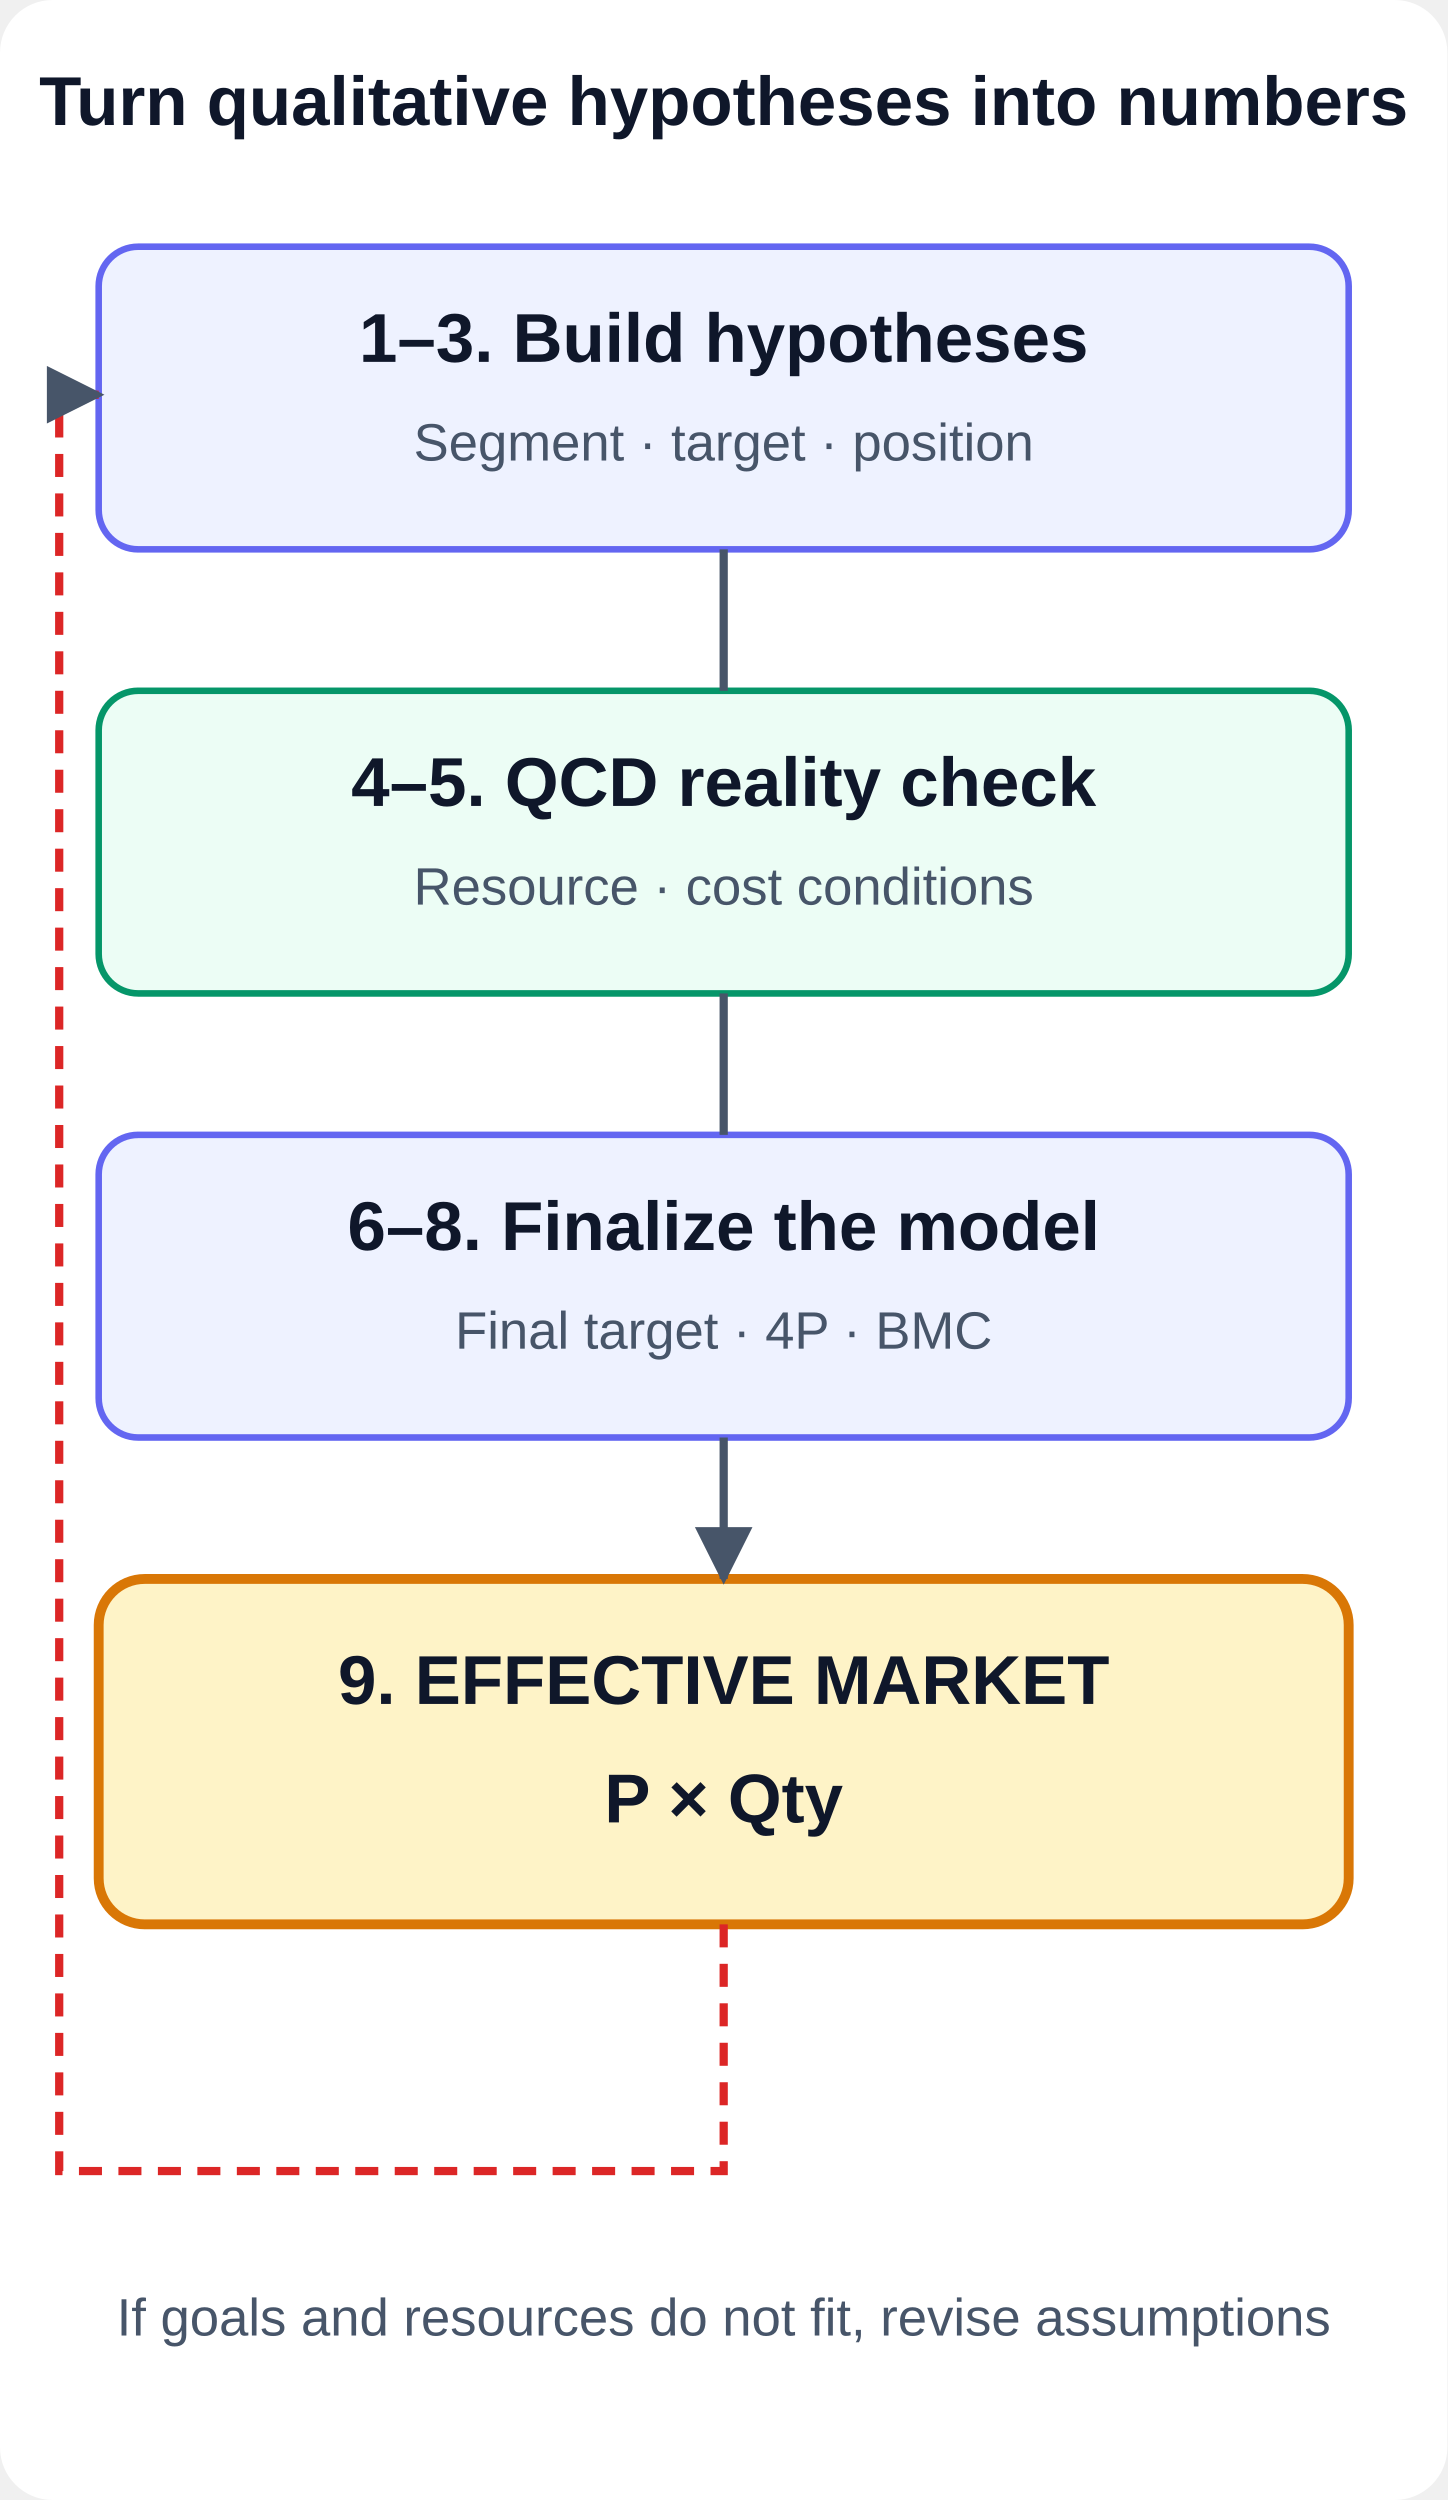
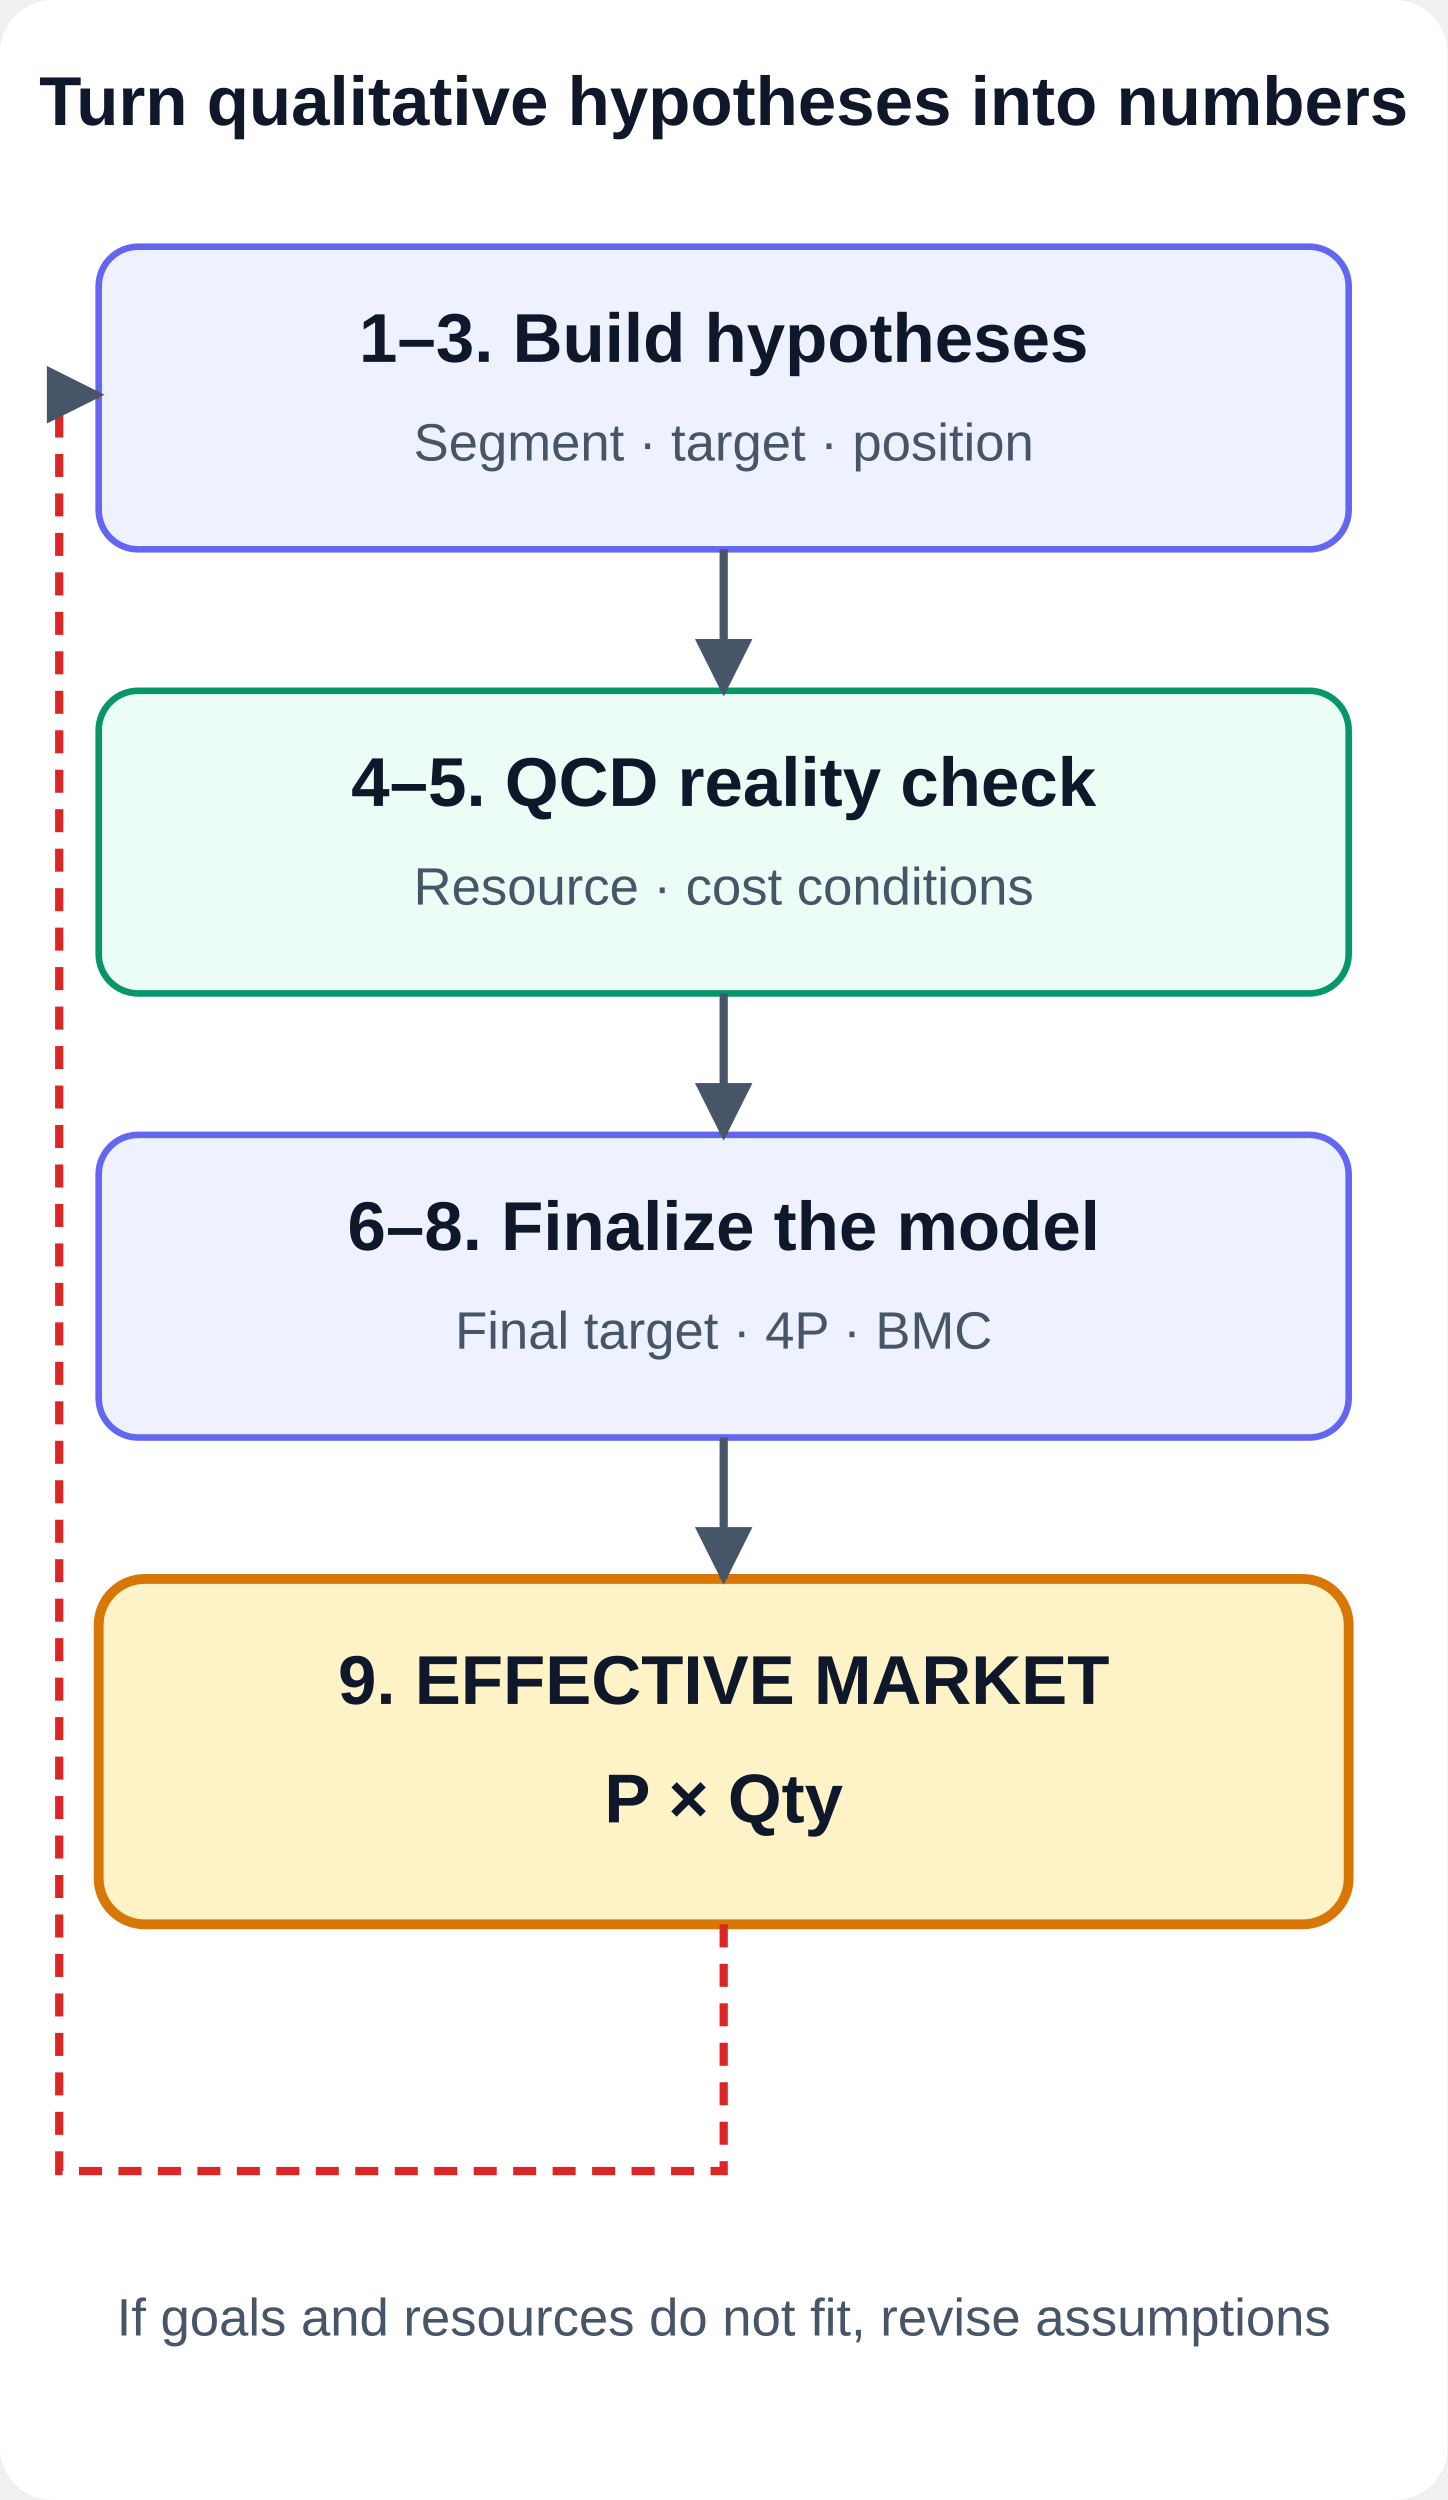
<svg xmlns="http://www.w3.org/2000/svg" viewBox="0 0 440 760" role="img" aria-labelledby="t d">
  <defs>
    <marker id="a" viewBox="0 0 10 10" refX="9" refY="5" markerWidth="7" markerHeight="7" orient="auto">
      <path d="M0 0l10 5-10 5z" fill="#475569" />
    </marker>
  </defs>
  <style>text{font-family:Arial,sans-serif;fill:#0f172a}.h{font-size:21px;font-weight:700}.s{font-size:16px;fill:#475569}.b{fill:#eef2ff;stroke:#6366f1;stroke-width:2}.q{fill:#ecfdf5;stroke:#059669;stroke-width:2}.o{fill:#fef3c7;stroke:#d97706;stroke-width:3}.a{stroke:#475569;stroke-width:2.5;fill:none;marker-end:url(#a)}.r{stroke:#dc2626;stroke-width:2.5;fill:none;stroke-dasharray:7 5;marker-end:url(#a)}</style>
  <rect width="440" height="760" rx="16" fill="#fff" />
  <text class="h" x="220" y="38" text-anchor="middle">Turn qualitative hypotheses into numbers</text>
  <g text-anchor="middle">
    <rect class="b" x="30" y="75" width="380" height="92" rx="12" />
    <text class="h" x="220" y="110">1–3. Build hypotheses</text>
    <text class="s" x="220" y="140">Segment · target · position</text>
    <rect class="q" x="30" y="210" width="380" height="92" rx="12" />
    <text class="h" x="220" y="245">4–5. QCD reality check</text>
    <text class="s" x="220" y="275">Resource · cost conditions</text>
    <rect class="b" x="30" y="345" width="380" height="92" rx="12" />
    <text class="h" x="220" y="380">6–8. Finalize the model</text>
    <text class="s" x="220" y="410">Final target · 4P · BMC</text>
    <rect class="o" x="30" y="480" width="380" height="105" rx="14" />
    <text class="h" x="220" y="518">9. EFFECTIVE MARKET</text>
    <text class="h" x="220" y="554">P × Qty</text>
  </g>
-   <path class="a" d="M220 167v43M220 302v43M220 437v43" />
+   <path class="a" d="M220 167v43" />
+   <path class="a" d="M220 302v43" />
+   <path class="a" d="M220 437v43" />
  <path class="r" d="M220 585v75H18V120h12" />
  <text class="s" x="220" y="710" text-anchor="middle">If goals and resources do not fit, revise assumptions</text>
</svg>
